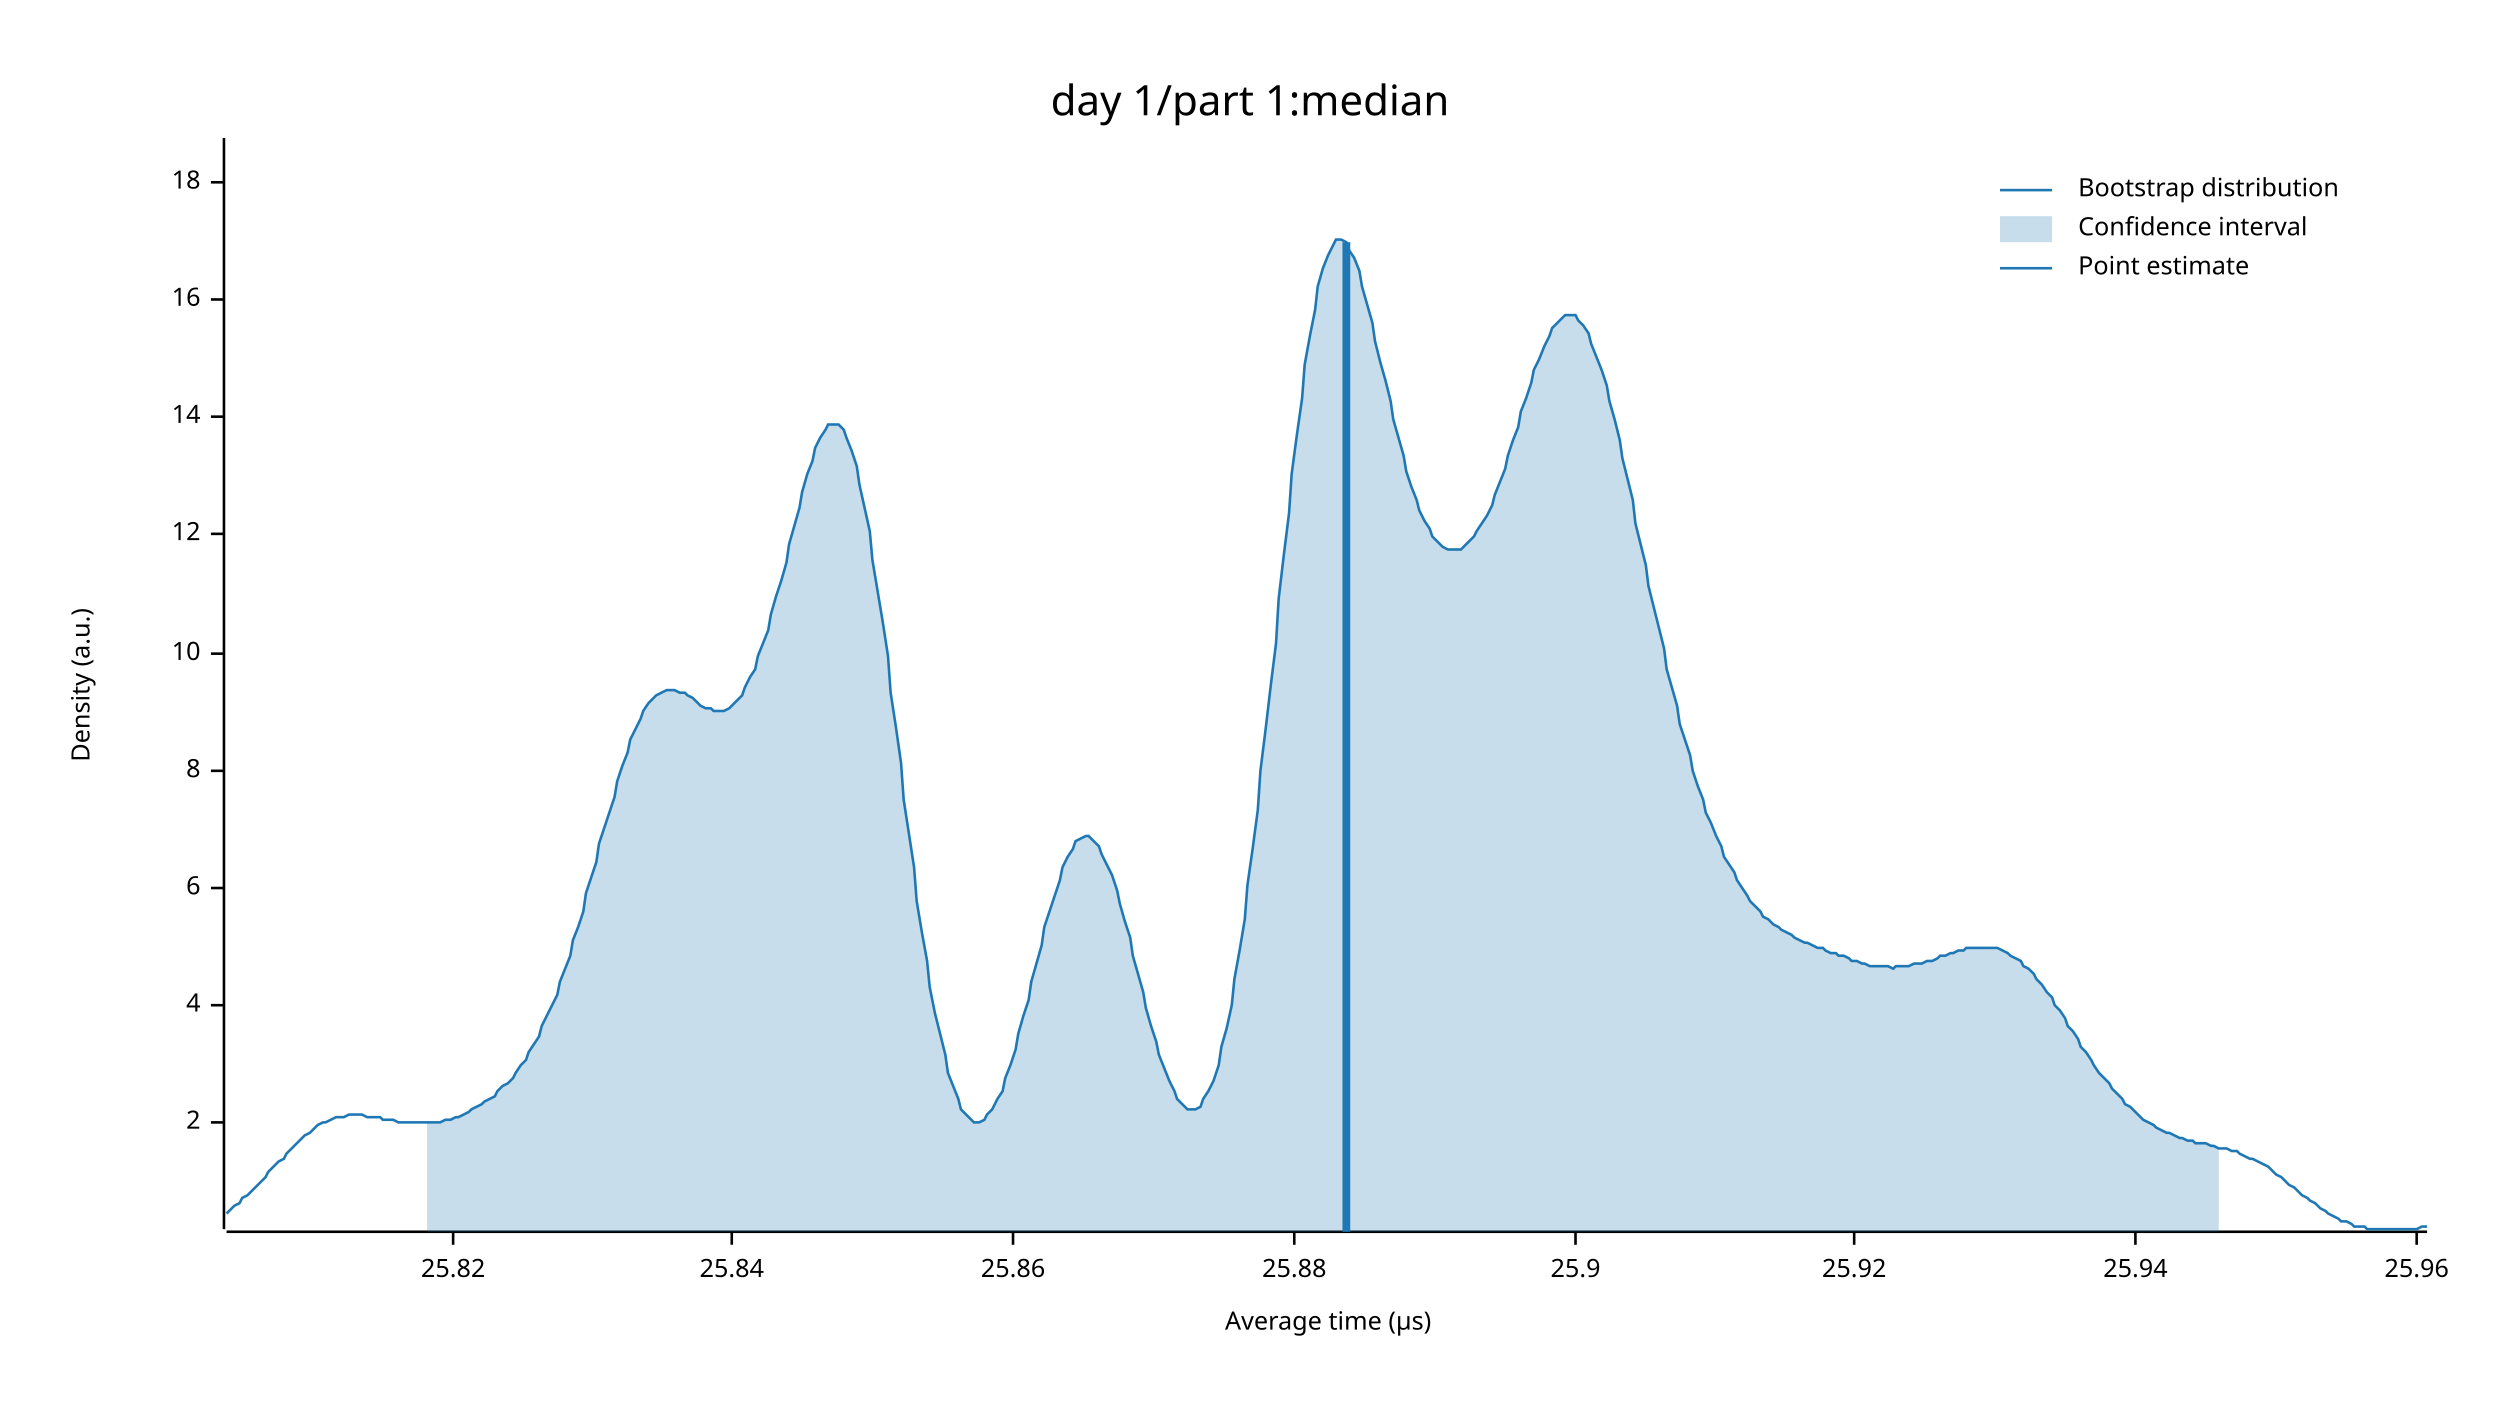
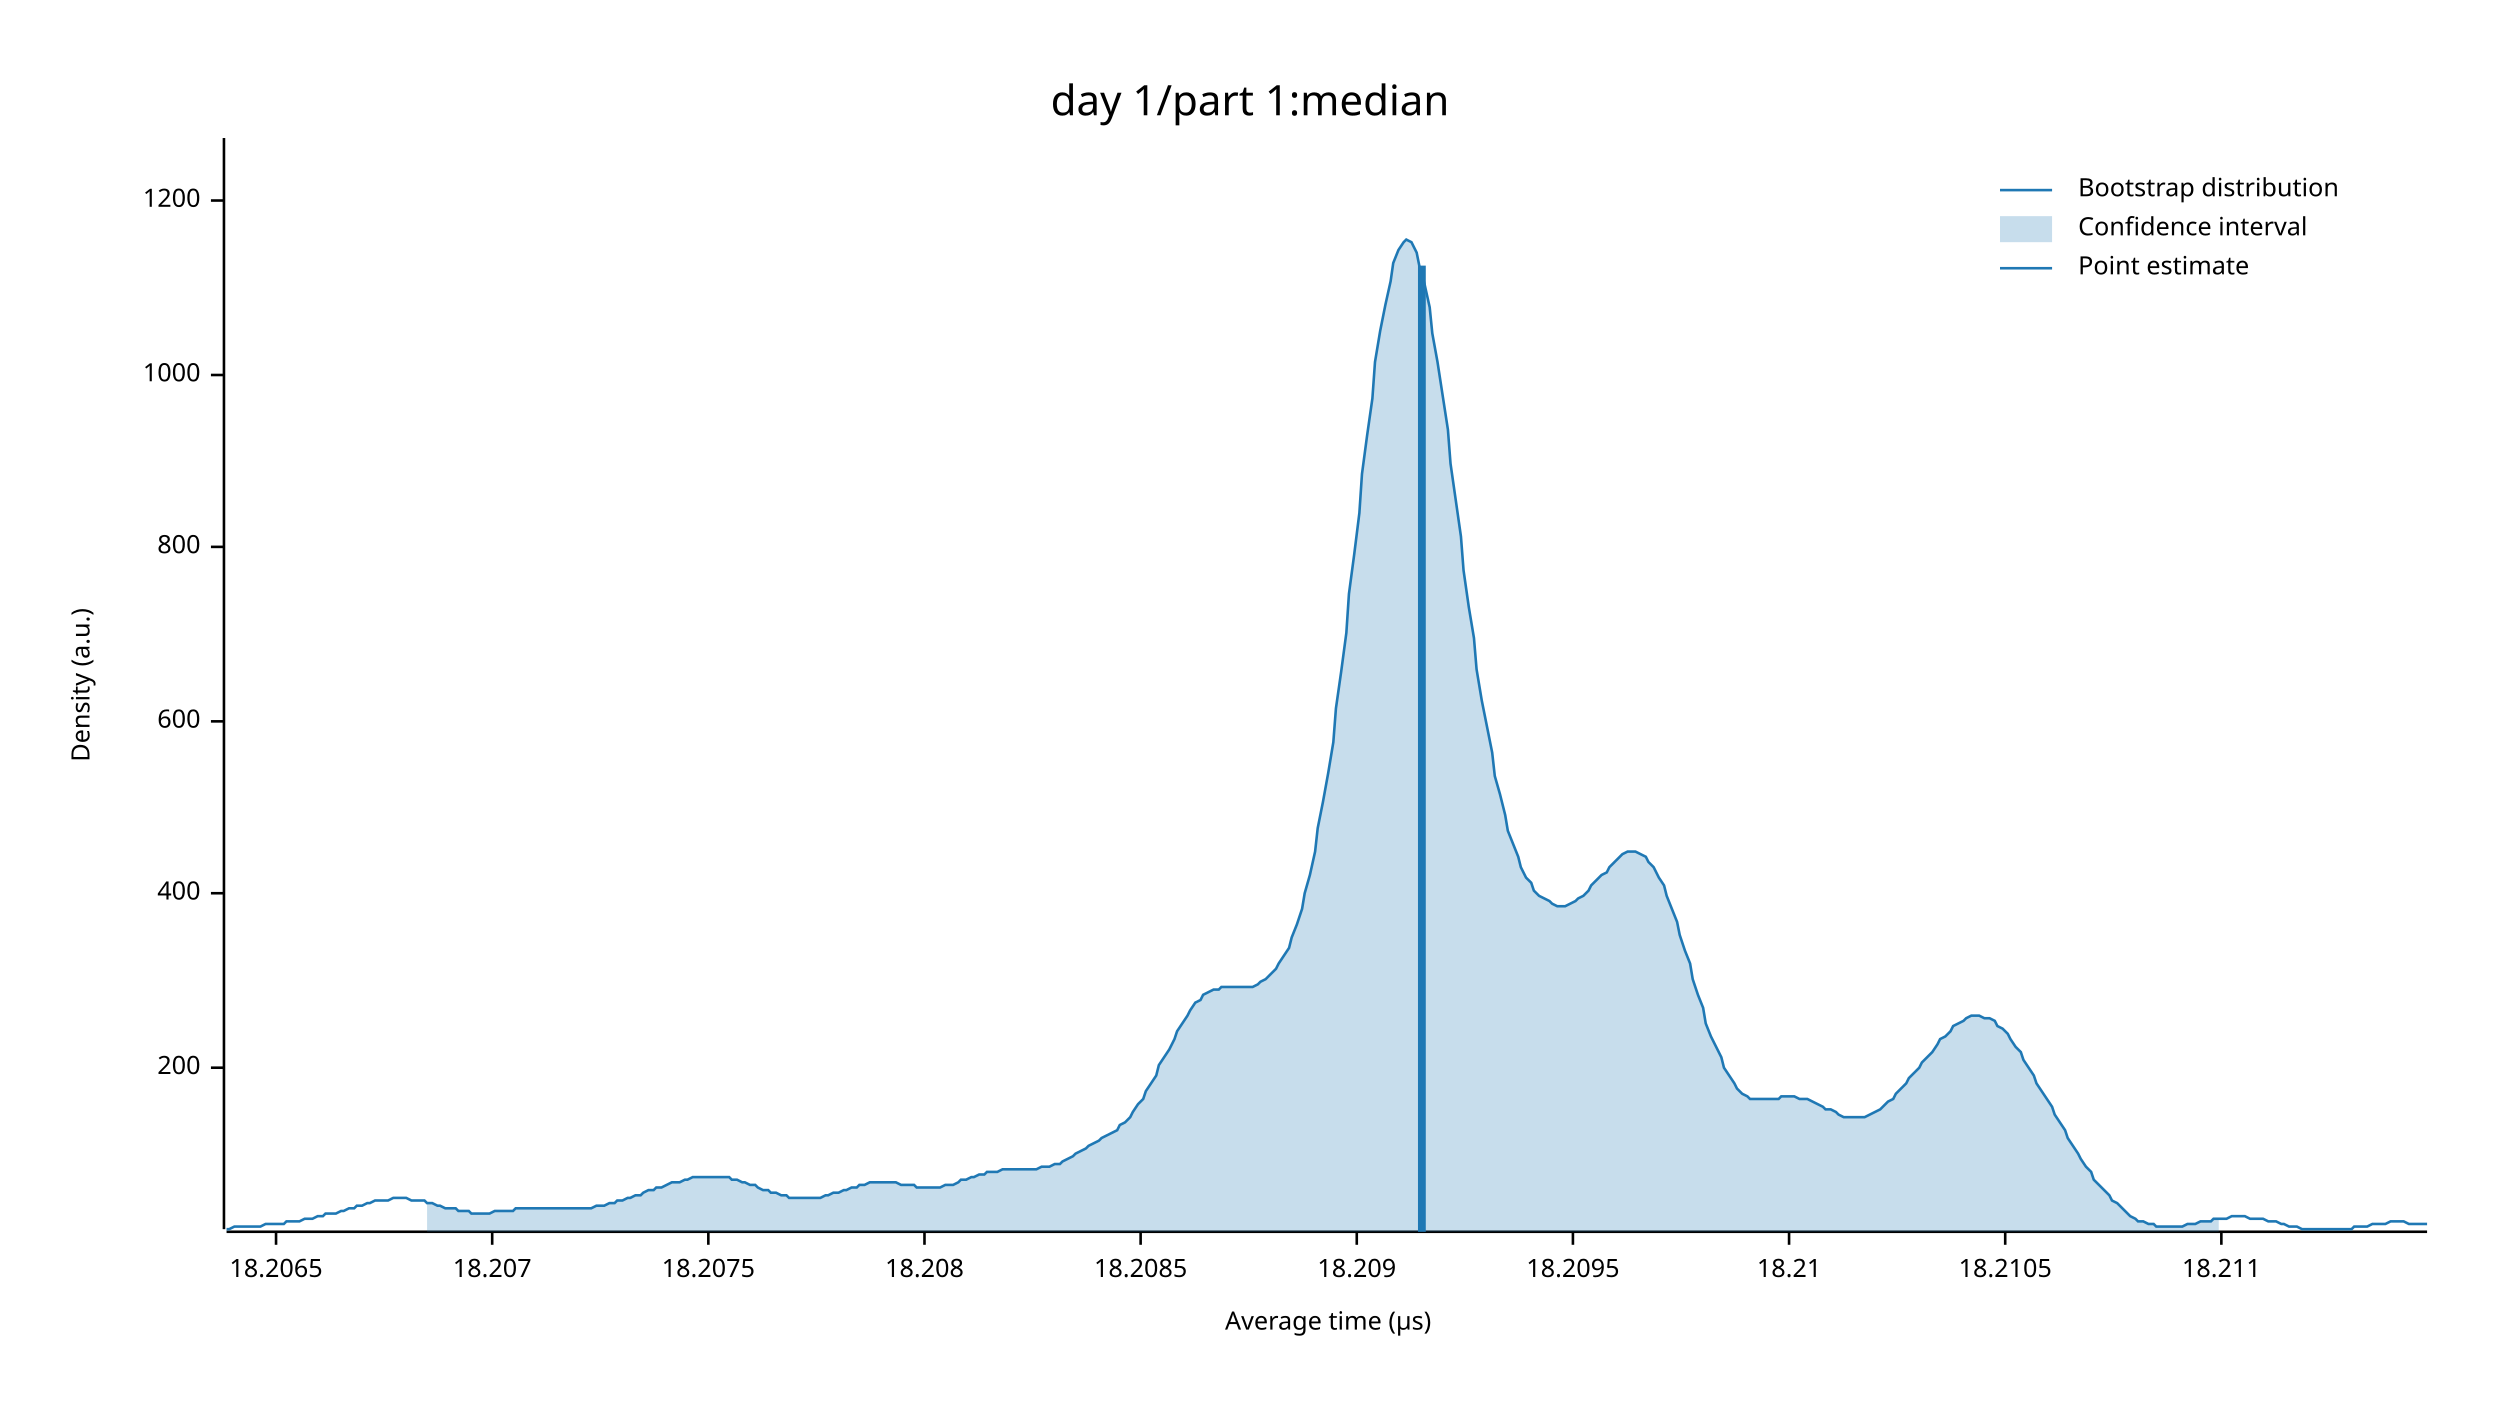
<svg xmlns="http://www.w3.org/2000/svg" width="960" height="540" viewBox="0 0 960 540">
  <text x="480" y="32" dy="0.76em" text-anchor="middle" font-family="sans-serif" font-size="16.129" opacity="1" fill="#000000">
day 1/part 1:median
</text>
  <text x="27" y="263" dy="0.76em" text-anchor="middle" font-family="sans-serif" font-size="9.677" opacity="1" fill="#000000" transform="rotate(270, 27, 263)">
Density (a.u.)
</text>
  <text x="510" y="513" dy="-0.5ex" text-anchor="middle" font-family="sans-serif" font-size="9.677" opacity="1" fill="#000000">
Average time (µs)
</text>
  <polyline fill="none" opacity="1" stroke="#000000" stroke-width="1" points="86,53 86,472 " />
-   <text x="77" y="431" dy="0.5ex" text-anchor="end" font-family="sans-serif" font-size="9.677" opacity="1" fill="#000000">
- 2
+   <text x="77" y="410" dy="0.5ex" text-anchor="end" font-family="sans-serif" font-size="9.677" opacity="1" fill="#000000">
+ 200
</text>
-   <polyline fill="none" opacity="1" stroke="#000000" stroke-width="1" points="81,431 86,431 " />
-   <text x="77" y="386" dy="0.5ex" text-anchor="end" font-family="sans-serif" font-size="9.677" opacity="1" fill="#000000">
- 4
+   <polyline fill="none" opacity="1" stroke="#000000" stroke-width="1" points="81,410 86,410 " />
+   <text x="77" y="343" dy="0.5ex" text-anchor="end" font-family="sans-serif" font-size="9.677" opacity="1" fill="#000000">
+ 400
</text>
-   <polyline fill="none" opacity="1" stroke="#000000" stroke-width="1" points="81,386 86,386 " />
-   <text x="77" y="341" dy="0.5ex" text-anchor="end" font-family="sans-serif" font-size="9.677" opacity="1" fill="#000000">
- 6
+   <polyline fill="none" opacity="1" stroke="#000000" stroke-width="1" points="81,343 86,343 " />
+   <text x="77" y="277" dy="0.5ex" text-anchor="end" font-family="sans-serif" font-size="9.677" opacity="1" fill="#000000">
+ 600
</text>
-   <polyline fill="none" opacity="1" stroke="#000000" stroke-width="1" points="81,341 86,341 " />
-   <text x="77" y="296" dy="0.5ex" text-anchor="end" font-family="sans-serif" font-size="9.677" opacity="1" fill="#000000">
- 8
+   <polyline fill="none" opacity="1" stroke="#000000" stroke-width="1" points="81,277 86,277 " />
+   <text x="77" y="210" dy="0.5ex" text-anchor="end" font-family="sans-serif" font-size="9.677" opacity="1" fill="#000000">
+ 800
</text>
-   <polyline fill="none" opacity="1" stroke="#000000" stroke-width="1" points="81,296 86,296 " />
-   <text x="77" y="251" dy="0.5ex" text-anchor="end" font-family="sans-serif" font-size="9.677" opacity="1" fill="#000000">
- 10
+   <polyline fill="none" opacity="1" stroke="#000000" stroke-width="1" points="81,210 86,210 " />
+   <text x="77" y="144" dy="0.5ex" text-anchor="end" font-family="sans-serif" font-size="9.677" opacity="1" fill="#000000">
+ 1000
</text>
-   <polyline fill="none" opacity="1" stroke="#000000" stroke-width="1" points="81,251 86,251 " />
-   <text x="77" y="205" dy="0.5ex" text-anchor="end" font-family="sans-serif" font-size="9.677" opacity="1" fill="#000000">
- 12
+   <polyline fill="none" opacity="1" stroke="#000000" stroke-width="1" points="81,144 86,144 " />
+   <text x="77" y="77" dy="0.5ex" text-anchor="end" font-family="sans-serif" font-size="9.677" opacity="1" fill="#000000">
+ 1200
</text>
-   <polyline fill="none" opacity="1" stroke="#000000" stroke-width="1" points="81,205 86,205 " />
-   <text x="77" y="160" dy="0.5ex" text-anchor="end" font-family="sans-serif" font-size="9.677" opacity="1" fill="#000000">
- 14
+   <polyline fill="none" opacity="1" stroke="#000000" stroke-width="1" points="81,77 86,77 " />
+   <polyline fill="none" opacity="1" stroke="#000000" stroke-width="1" points="87,473 932,473 " />
+   <text x="106" y="483" dy="0.76em" text-anchor="middle" font-family="sans-serif" font-size="9.677" opacity="1" fill="#000000">
+ 18.2065
</text>
-   <polyline fill="none" opacity="1" stroke="#000000" stroke-width="1" points="81,160 86,160 " />
-   <text x="77" y="115" dy="0.5ex" text-anchor="end" font-family="sans-serif" font-size="9.677" opacity="1" fill="#000000">
- 16
+   <polyline fill="none" opacity="1" stroke="#000000" stroke-width="1" points="106,473 106,478 " />
+   <text x="189" y="483" dy="0.76em" text-anchor="middle" font-family="sans-serif" font-size="9.677" opacity="1" fill="#000000">
+ 18.207
</text>
-   <polyline fill="none" opacity="1" stroke="#000000" stroke-width="1" points="81,115 86,115 " />
-   <text x="77" y="70" dy="0.5ex" text-anchor="end" font-family="sans-serif" font-size="9.677" opacity="1" fill="#000000">
- 18
+   <polyline fill="none" opacity="1" stroke="#000000" stroke-width="1" points="189,473 189,478 " />
+   <text x="272" y="483" dy="0.76em" text-anchor="middle" font-family="sans-serif" font-size="9.677" opacity="1" fill="#000000">
+ 18.2075
</text>
-   <polyline fill="none" opacity="1" stroke="#000000" stroke-width="1" points="81,70 86,70 " />
-   <polyline fill="none" opacity="1" stroke="#000000" stroke-width="1" points="87,473 932,473 " />
-   <text x="174" y="483" dy="0.76em" text-anchor="middle" font-family="sans-serif" font-size="9.677" opacity="1" fill="#000000">
- 25.82
+   <polyline fill="none" opacity="1" stroke="#000000" stroke-width="1" points="272,473 272,478 " />
+   <text x="355" y="483" dy="0.76em" text-anchor="middle" font-family="sans-serif" font-size="9.677" opacity="1" fill="#000000">
+ 18.208
</text>
-   <polyline fill="none" opacity="1" stroke="#000000" stroke-width="1" points="174,473 174,478 " />
-   <text x="281" y="483" dy="0.76em" text-anchor="middle" font-family="sans-serif" font-size="9.677" opacity="1" fill="#000000">
- 25.84
+   <polyline fill="none" opacity="1" stroke="#000000" stroke-width="1" points="355,473 355,478 " />
+   <text x="438" y="483" dy="0.76em" text-anchor="middle" font-family="sans-serif" font-size="9.677" opacity="1" fill="#000000">
+ 18.2085
</text>
-   <polyline fill="none" opacity="1" stroke="#000000" stroke-width="1" points="281,473 281,478 " />
-   <text x="389" y="483" dy="0.76em" text-anchor="middle" font-family="sans-serif" font-size="9.677" opacity="1" fill="#000000">
- 25.86
+   <polyline fill="none" opacity="1" stroke="#000000" stroke-width="1" points="438,473 438,478 " />
+   <text x="521" y="483" dy="0.76em" text-anchor="middle" font-family="sans-serif" font-size="9.677" opacity="1" fill="#000000">
+ 18.209
</text>
-   <polyline fill="none" opacity="1" stroke="#000000" stroke-width="1" points="389,473 389,478 " />
-   <text x="497" y="483" dy="0.76em" text-anchor="middle" font-family="sans-serif" font-size="9.677" opacity="1" fill="#000000">
- 25.88
+   <polyline fill="none" opacity="1" stroke="#000000" stroke-width="1" points="521,473 521,478 " />
+   <text x="604" y="483" dy="0.76em" text-anchor="middle" font-family="sans-serif" font-size="9.677" opacity="1" fill="#000000">
+ 18.2095
</text>
-   <polyline fill="none" opacity="1" stroke="#000000" stroke-width="1" points="497,473 497,478 " />
-   <text x="605" y="483" dy="0.76em" text-anchor="middle" font-family="sans-serif" font-size="9.677" opacity="1" fill="#000000">
- 25.9
+   <polyline fill="none" opacity="1" stroke="#000000" stroke-width="1" points="604,473 604,478 " />
+   <text x="687" y="483" dy="0.76em" text-anchor="middle" font-family="sans-serif" font-size="9.677" opacity="1" fill="#000000">
+ 18.21
</text>
-   <polyline fill="none" opacity="1" stroke="#000000" stroke-width="1" points="605,473 605,478 " />
-   <text x="712" y="483" dy="0.76em" text-anchor="middle" font-family="sans-serif" font-size="9.677" opacity="1" fill="#000000">
- 25.92
+   <polyline fill="none" opacity="1" stroke="#000000" stroke-width="1" points="687,473 687,478 " />
+   <text x="770" y="483" dy="0.76em" text-anchor="middle" font-family="sans-serif" font-size="9.677" opacity="1" fill="#000000">
+ 18.2105
</text>
-   <polyline fill="none" opacity="1" stroke="#000000" stroke-width="1" points="712,473 712,478 " />
-   <text x="820" y="483" dy="0.76em" text-anchor="middle" font-family="sans-serif" font-size="9.677" opacity="1" fill="#000000">
- 25.94
+   <polyline fill="none" opacity="1" stroke="#000000" stroke-width="1" points="770,473 770,478 " />
+   <text x="853" y="483" dy="0.76em" text-anchor="middle" font-family="sans-serif" font-size="9.677" opacity="1" fill="#000000">
+ 18.211
</text>
-   <polyline fill="none" opacity="1" stroke="#000000" stroke-width="1" points="820,473 820,478 " />
-   <text x="928" y="483" dy="0.76em" text-anchor="middle" font-family="sans-serif" font-size="9.677" opacity="1" fill="#000000">
- 25.96
- </text>
-   <polyline fill="none" opacity="1" stroke="#000000" stroke-width="1" points="928,473 928,478 " />
-   <polyline fill="none" opacity="1" stroke="#1F78B4" stroke-width="1" points="87,466 88,465 90,463 92,462 93,460 95,459 97,457 98,456 100,454 102,452 103,450 105,448 107,446 109,445 110,443 112,441 114,439 115,438 117,436 119,435 120,434 122,432 124,431 125,431 127,430 129,429 131,429 132,429 134,428 136,428 137,428 139,428 141,429 142,429 144,429 146,429 147,430 149,430 151,430 153,431 154,431 156,431 158,431 159,431 161,431 163,431 164,431 166,431 168,431 169,431 171,430 173,430 175,429 176,429 178,428 180,427 181,426 183,425 185,424 186,423 188,422 190,421 191,419 193,417 195,416 197,414 198,412 200,409 202,407 203,404 205,401 207,398 208,394 210,390 212,386 214,382 215,377 217,372 219,367 220,361 222,356 224,350 225,343 227,337 229,331 230,324 232,318 234,312 236,306 237,300 239,294 241,289 242,284 244,280 246,276 247,273 249,270 251,268 252,267 254,266 256,265 258,265 259,265 261,266 263,266 264,267 266,268 268,270 269,271 271,272 273,272 274,273 276,273 278,273 280,272 281,271 283,269 285,267 286,264 288,260 290,257 291,252 293,247 295,242 296,236 298,229 300,223 302,216 303,209 305,202 307,195 308,189 310,182 312,177 313,172 315,168 317,165 318,163 320,163 322,163 324,165 325,168 327,173 329,179 330,186 332,195 334,204 335,215 337,227 339,239 341,252 342,266 344,279 346,293 347,307 349,320 351,333 352,346 354,358 356,369 357,379 359,389 361,397 363,405 364,412 366,417 368,422 369,426 371,428 373,430 374,431 376,431 378,430 379,428 381,426 383,422 385,419 386,414 388,409 390,403 391,397 393,390 395,384 396,377 398,370 400,363 401,356 403,350 405,344 407,338 408,333 410,329 412,326 413,323 415,322 417,321 418,321 420,323 422,325 423,328 425,332 427,336 429,342 430,347 432,354 434,360 435,367 437,374 439,381 440,387 442,394 444,400 445,405 447,410 449,415 451,419 452,422 454,424 456,426 457,426 459,426 461,425 462,422 464,419 466,415 468,409 469,402 471,395 473,386 474,376 476,365 478,353 479,340 481,326 483,311 484,296 486,280 488,263 490,247 491,230 493,213 495,197 496,182 498,167 500,153 501,140 503,129 505,119 506,110 508,103 510,98 512,94 513,92 515,92 517,93 518,96 520,99 522,104 523,110 525,117 527,124 528,131 530,139 532,146 534,154 535,161 537,168 539,175 540,181 542,187 544,192 545,196 547,200 549,203 550,206 552,208 554,210 556,211 557,211 559,211 561,211 562,210 564,208 566,206 567,204 569,201 571,198 573,194 574,190 576,185 578,180 579,175 581,169 583,164 584,158 586,153 588,147 589,142 591,138 593,133 595,129 596,126 598,124 600,122 601,121 603,121 605,121 606,123 608,125 610,128 611,132 613,137 615,142 617,148 618,154 620,161 622,169 623,176 625,184 627,192 628,201 630,209 632,217 633,225 635,233 637,241 639,249 640,257 642,264 644,271 645,278 647,284 649,290 650,296 652,302 654,307 655,312 657,316 659,321 661,325 662,329 664,332 666,335 667,338 669,341 671,344 672,346 674,348 676,350 677,352 679,353 681,355 683,356 684,357 686,358 688,359 689,360 691,361 693,362 694,362 696,363 698,364 700,364 701,365 703,366 705,366 706,367 708,367 710,368 711,369 713,369 715,370 716,370 718,371 720,371 722,371 723,371 725,371 727,372 728,371 730,371 732,371 733,371 735,370 737,370 738,370 740,369 742,369 744,368 745,367 747,367 749,366 750,366 752,365 754,365 755,364 757,364 759,364 760,364 762,364 764,364 766,364 767,364 769,365 771,366 772,367 774,368 776,369 777,371 779,372 781,374 782,376 784,378 786,381 788,383 789,386 791,388 793,391 794,394 796,396 798,399 799,402 801,404 803,407 804,409 806,412 808,414 810,416 811,418 813,420 815,422 816,424 818,425 820,427 821,428 823,430 825,431 827,432 828,433 830,434 832,435 833,435 835,436 837,437 838,437 840,438 842,438 843,439 845,439 847,439 849,440 850,440 852,441 854,441 855,441 857,442 859,442 860,443 862,444 864,445 865,445 867,446 869,447 871,448 872,449 874,451 876,452 877,453 879,455 881,456 882,457 884,459 886,460 887,461 889,462 891,464 893,465 894,466 896,467 898,468 899,469 901,469 903,470 904,471 906,471 908,471 909,472 911,472 913,472 915,472 916,472 918,472 920,472 921,472 923,472 925,472 926,472 928,472 930,471 932,471 " />
-   <polygon opacity="0.25" fill="#1F78B4" points="164,431 166,431 168,431 169,431 171,430 173,430 175,429 176,429 178,428 180,427 181,426 183,425 185,424 186,423 188,422 190,421 191,419 193,417 195,416 197,414 198,412 200,409 202,407 203,404 205,401 207,398 208,394 210,390 212,386 214,382 215,377 217,372 219,367 220,361 222,356 224,350 225,343 227,337 229,331 230,324 232,318 234,312 236,306 237,300 239,294 241,289 242,284 244,280 246,276 247,273 249,270 251,268 252,267 254,266 256,265 258,265 259,265 261,266 263,266 264,267 266,268 268,270 269,271 271,272 273,272 274,273 276,273 278,273 280,272 281,271 283,269 285,267 286,264 288,260 290,257 291,252 293,247 295,242 296,236 298,229 300,223 302,216 303,209 305,202 307,195 308,189 310,182 312,177 313,172 315,168 317,165 318,163 320,163 322,163 324,165 325,168 327,173 329,179 330,186 332,195 334,204 335,215 337,227 339,239 341,252 342,266 344,279 346,293 347,307 349,320 351,333 352,346 354,358 356,369 357,379 359,389 361,397 363,405 364,412 366,417 368,422 369,426 371,428 373,430 374,431 376,431 378,430 379,428 381,426 383,422 385,419 386,414 388,409 390,403 391,397 393,390 395,384 396,377 398,370 400,363 401,356 403,350 405,344 407,338 408,333 410,329 412,326 413,323 415,322 417,321 418,321 420,323 422,325 423,328 425,332 427,336 429,342 430,347 432,354 434,360 435,367 437,374 439,381 440,387 442,394 444,400 445,405 447,410 449,415 451,419 452,422 454,424 456,426 457,426 459,426 461,425 462,422 464,419 466,415 468,409 469,402 471,395 473,386 474,376 476,365 478,353 479,340 481,326 483,311 484,296 486,280 488,263 490,247 491,230 493,213 495,197 496,182 498,167 500,153 501,140 503,129 505,119 506,110 508,103 510,98 512,94 513,92 515,92 517,93 518,96 520,99 522,104 523,110 525,117 527,124 528,131 530,139 532,146 534,154 535,161 537,168 539,175 540,181 542,187 544,192 545,196 547,200 549,203 550,206 552,208 554,210 556,211 557,211 559,211 561,211 562,210 564,208 566,206 567,204 569,201 571,198 573,194 574,190 576,185 578,180 579,175 581,169 583,164 584,158 586,153 588,147 589,142 591,138 593,133 595,129 596,126 598,124 600,122 601,121 603,121 605,121 606,123 608,125 610,128 611,132 613,137 615,142 617,148 618,154 620,161 622,169 623,176 625,184 627,192 628,201 630,209 632,217 633,225 635,233 637,241 639,249 640,257 642,264 644,271 645,278 647,284 649,290 650,296 652,302 654,307 655,312 657,316 659,321 661,325 662,329 664,332 666,335 667,338 669,341 671,344 672,346 674,348 676,350 677,352 679,353 681,355 683,356 684,357 686,358 688,359 689,360 691,361 693,362 694,362 696,363 698,364 700,364 701,365 703,366 705,366 706,367 708,367 710,368 711,369 713,369 715,370 716,370 718,371 720,371 722,371 723,371 725,371 727,372 728,371 730,371 732,371 733,371 735,370 737,370 738,370 740,369 742,369 744,368 745,367 747,367 749,366 750,366 752,365 754,365 755,364 757,364 759,364 760,364 762,364 764,364 766,364 767,364 769,365 771,366 772,367 774,368 776,369 777,371 779,372 781,374 782,376 784,378 786,381 788,383 789,386 791,388 793,391 794,394 796,396 798,399 799,402 801,404 803,407 804,409 806,412 808,414 810,416 811,418 813,420 815,422 816,424 818,425 820,427 821,428 823,430 825,431 827,432 828,433 830,434 832,435 833,435 835,436 837,437 838,437 840,438 842,438 843,439 845,439 847,439 849,440 850,440 852,441 852,473 164,473 " />
-   <polyline fill="none" opacity="1" stroke="#1F78B4" stroke-width="3" points="517,473 517,93 " />
+   <polyline fill="none" opacity="1" stroke="#000000" stroke-width="1" points="853,473 853,478 " />
+   <polyline fill="none" opacity="1" stroke="#1F78B4" stroke-width="1" points="87,472 88,472 90,471 92,471 93,471 95,471 97,471 98,471 100,471 102,470 103,470 105,470 107,470 109,470 110,469 112,469 114,469 115,469 117,468 119,468 120,468 122,467 124,467 125,466 127,466 129,466 131,465 132,465 134,464 136,464 137,463 139,463 141,462 142,462 144,461 146,461 147,461 149,461 151,460 153,460 154,460 156,460 158,461 159,461 161,461 163,461 164,462 166,462 168,463 169,463 171,464 173,464 175,464 176,465 178,465 180,465 181,466 183,466 185,466 186,466 188,466 190,465 191,465 193,465 195,465 197,465 198,464 200,464 202,464 203,464 205,464 207,464 208,464 210,464 212,464 214,464 215,464 217,464 219,464 220,464 222,464 224,464 225,464 227,464 229,463 230,463 232,463 234,462 236,462 237,461 239,461 241,460 242,460 244,459 246,459 247,458 249,457 251,457 252,456 254,456 256,455 258,454 259,454 261,454 263,453 264,453 266,452 268,452 269,452 271,452 273,452 274,452 276,452 278,452 280,452 281,453 283,453 285,454 286,454 288,455 290,455 291,456 293,457 295,457 296,458 298,458 300,459 302,459 303,460 305,460 307,460 308,460 310,460 312,460 313,460 315,460 317,459 318,459 320,458 322,458 324,457 325,457 327,456 329,456 330,455 332,455 334,454 335,454 337,454 339,454 341,454 342,454 344,454 346,455 347,455 349,455 351,455 352,456 354,456 356,456 357,456 359,456 361,456 363,455 364,455 366,455 368,454 369,453 371,453 373,452 374,452 376,451 378,451 379,450 381,450 383,450 385,449 386,449 388,449 390,449 391,449 393,449 395,449 396,449 398,449 400,448 401,448 403,448 405,447 407,447 408,446 410,445 412,444 413,443 415,442 417,441 418,440 420,439 422,438 423,437 425,436 427,435 429,434 430,432 432,431 434,429 435,427 437,424 439,422 440,419 442,416 444,413 445,409 447,406 449,403 451,399 452,396 454,393 456,390 457,388 459,385 461,384 462,382 464,381 466,380 468,380 469,379 471,379 473,379 474,379 476,379 478,379 479,379 481,379 483,378 484,377 486,376 488,374 490,372 491,370 493,367 495,364 496,360 498,355 500,349 501,343 503,336 505,327 506,318 508,308 510,297 512,285 513,272 515,258 517,243 518,228 520,213 522,197 523,182 525,167 527,153 528,139 530,127 532,117 534,108 535,101 537,96 539,93 540,92 542,93 544,97 545,102 547,109 549,118 550,128 552,139 554,152 556,165 557,178 559,192 561,206 562,219 564,233 566,245 567,257 569,269 571,279 573,289 574,298 576,305 578,313 579,319 581,324 583,329 584,333 586,337 588,339 589,342 591,344 593,345 595,346 596,347 598,348 600,348 601,348 603,347 605,346 606,345 608,344 610,342 611,340 613,338 615,336 617,335 618,333 620,331 622,329 623,328 625,327 627,327 628,327 630,328 632,329 633,331 635,333 637,337 639,340 640,344 642,349 644,354 645,359 647,365 649,370 650,376 652,382 654,387 655,393 657,398 659,402 661,406 662,410 664,413 666,416 667,418 669,420 671,421 672,422 674,422 676,422 677,422 679,422 681,422 683,422 684,421 686,421 688,421 689,421 691,422 693,422 694,422 696,423 698,424 700,425 701,426 703,426 705,427 706,428 708,429 710,429 711,429 713,429 715,429 716,429 718,428 720,427 722,426 723,425 725,423 727,422 728,420 730,418 732,416 733,414 735,412 737,410 738,408 740,406 742,404 744,401 745,399 747,398 749,396 750,394 752,393 754,392 755,391 757,390 759,390 760,390 762,391 764,391 766,392 767,394 769,395 771,397 772,399 774,402 776,404 777,407 779,410 781,413 782,416 784,419 786,422 788,425 789,428 791,431 793,434 794,437 796,440 798,443 799,445 801,448 803,450 804,453 806,455 808,457 810,459 811,461 813,462 815,464 816,465 818,467 820,468 821,469 823,469 825,470 827,470 828,471 830,471 832,471 833,471 835,471 837,471 838,471 840,470 842,470 843,470 845,469 847,469 849,469 850,468 852,468 854,468 855,468 857,467 859,467 860,467 862,467 864,468 865,468 867,468 869,468 871,469 872,469 874,469 876,470 877,470 879,471 881,471 882,471 884,472 886,472 887,472 889,472 891,472 893,472 894,472 896,472 898,472 899,472 901,472 903,472 904,471 906,471 908,471 909,471 911,470 913,470 915,470 916,470 918,469 920,469 921,469 923,469 925,470 926,470 928,470 930,470 932,470 " />
+   <polygon opacity="0.25" fill="#1F78B4" points="164,462 166,462 168,463 169,463 171,464 173,464 175,464 176,465 178,465 180,465 181,466 183,466 185,466 186,466 188,466 190,465 191,465 193,465 195,465 197,465 198,464 200,464 202,464 203,464 205,464 207,464 208,464 210,464 212,464 214,464 215,464 217,464 219,464 220,464 222,464 224,464 225,464 227,464 229,463 230,463 232,463 234,462 236,462 237,461 239,461 241,460 242,460 244,459 246,459 247,458 249,457 251,457 252,456 254,456 256,455 258,454 259,454 261,454 263,453 264,453 266,452 268,452 269,452 271,452 273,452 274,452 276,452 278,452 280,452 281,453 283,453 285,454 286,454 288,455 290,455 291,456 293,457 295,457 296,458 298,458 300,459 302,459 303,460 305,460 307,460 308,460 310,460 312,460 313,460 315,460 317,459 318,459 320,458 322,458 324,457 325,457 327,456 329,456 330,455 332,455 334,454 335,454 337,454 339,454 341,454 342,454 344,454 346,455 347,455 349,455 351,455 352,456 354,456 356,456 357,456 359,456 361,456 363,455 364,455 366,455 368,454 369,453 371,453 373,452 374,452 376,451 378,451 379,450 381,450 383,450 385,449 386,449 388,449 390,449 391,449 393,449 395,449 396,449 398,449 400,448 401,448 403,448 405,447 407,447 408,446 410,445 412,444 413,443 415,442 417,441 418,440 420,439 422,438 423,437 425,436 427,435 429,434 430,432 432,431 434,429 435,427 437,424 439,422 440,419 442,416 444,413 445,409 447,406 449,403 451,399 452,396 454,393 456,390 457,388 459,385 461,384 462,382 464,381 466,380 468,380 469,379 471,379 473,379 474,379 476,379 478,379 479,379 481,379 483,378 484,377 486,376 488,374 490,372 491,370 493,367 495,364 496,360 498,355 500,349 501,343 503,336 505,327 506,318 508,308 510,297 512,285 513,272 515,258 517,243 518,228 520,213 522,197 523,182 525,167 527,153 528,139 530,127 532,117 534,108 535,101 537,96 539,93 540,92 542,93 544,97 545,102 547,109 549,118 550,128 552,139 554,152 556,165 557,178 559,192 561,206 562,219 564,233 566,245 567,257 569,269 571,279 573,289 574,298 576,305 578,313 579,319 581,324 583,329 584,333 586,337 588,339 589,342 591,344 593,345 595,346 596,347 598,348 600,348 601,348 603,347 605,346 606,345 608,344 610,342 611,340 613,338 615,336 617,335 618,333 620,331 622,329 623,328 625,327 627,327 628,327 630,328 632,329 633,331 635,333 637,337 639,340 640,344 642,349 644,354 645,359 647,365 649,370 650,376 652,382 654,387 655,393 657,398 659,402 661,406 662,410 664,413 666,416 667,418 669,420 671,421 672,422 674,422 676,422 677,422 679,422 681,422 683,422 684,421 686,421 688,421 689,421 691,422 693,422 694,422 696,423 698,424 700,425 701,426 703,426 705,427 706,428 708,429 710,429 711,429 713,429 715,429 716,429 718,428 720,427 722,426 723,425 725,423 727,422 728,420 730,418 732,416 733,414 735,412 737,410 738,408 740,406 742,404 744,401 745,399 747,398 749,396 750,394 752,393 754,392 755,391 757,390 759,390 760,390 762,391 764,391 766,392 767,394 769,395 771,397 772,399 774,402 776,404 777,407 779,410 781,413 782,416 784,419 786,422 788,425 789,428 791,431 793,434 794,437 796,440 798,443 799,445 801,448 803,450 804,453 806,455 808,457 810,459 811,461 813,462 815,464 816,465 818,467 820,468 821,469 823,469 825,470 827,470 828,471 830,471 832,471 833,471 835,471 837,471 838,471 840,470 842,470 843,470 845,469 847,469 849,469 850,468 852,468 852,473 164,473 " />
+   <polyline fill="none" opacity="1" stroke="#1F78B4" stroke-width="3" points="546,473 546,102 " />
  <text x="798" y="68" dy="0.76em" text-anchor="start" font-family="sans-serif" font-size="9.677" opacity="1" fill="#000000">
Bootstrap distribution
</text>
  <text x="798" y="83" dy="0.76em" text-anchor="start" font-family="sans-serif" font-size="9.677" opacity="1" fill="#000000">
Confidence interval
</text>
  <text x="798" y="98" dy="0.76em" text-anchor="start" font-family="sans-serif" font-size="9.677" opacity="1" fill="#000000">
Point estimate
</text>
  <polyline fill="none" opacity="1" stroke="#1F78B4" stroke-width="1" points="768,73 788,73 " />
  <rect x="768" y="83" width="20" height="10" opacity="0.25" fill="#1F78B4" stroke="none" />
  <polyline fill="none" opacity="1" stroke="#1F78B4" stroke-width="1" points="768,103 788,103 " />
</svg>
